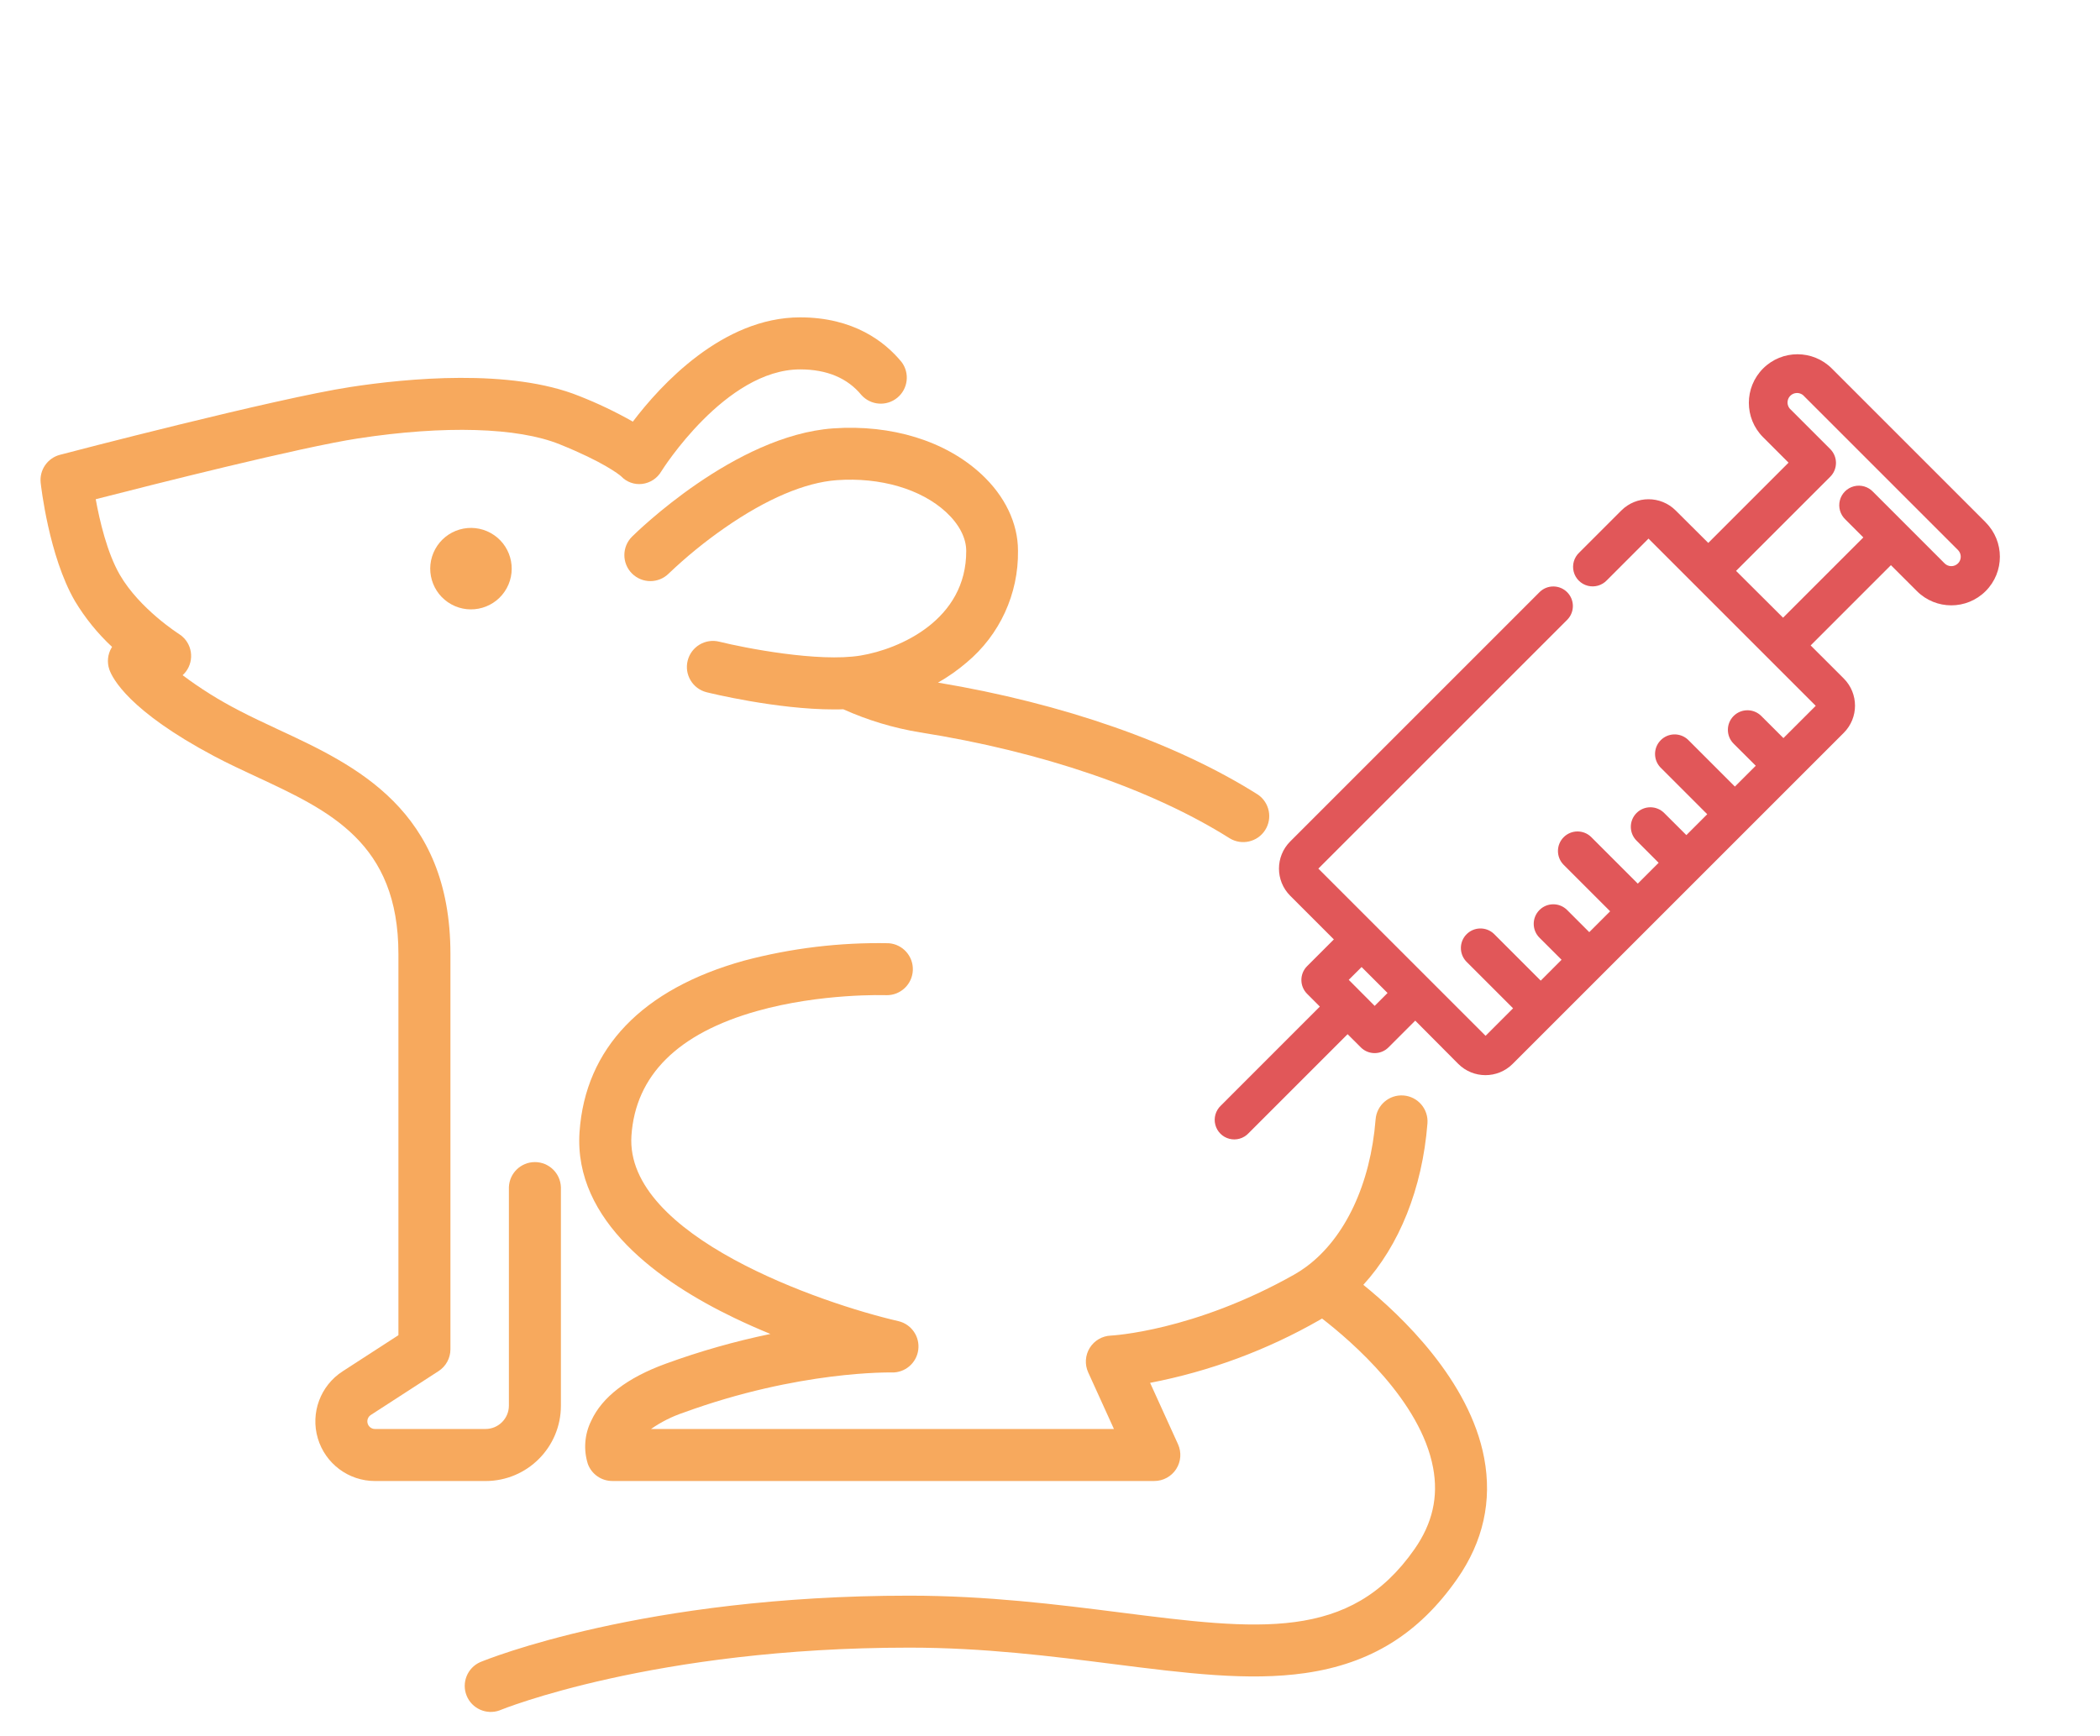
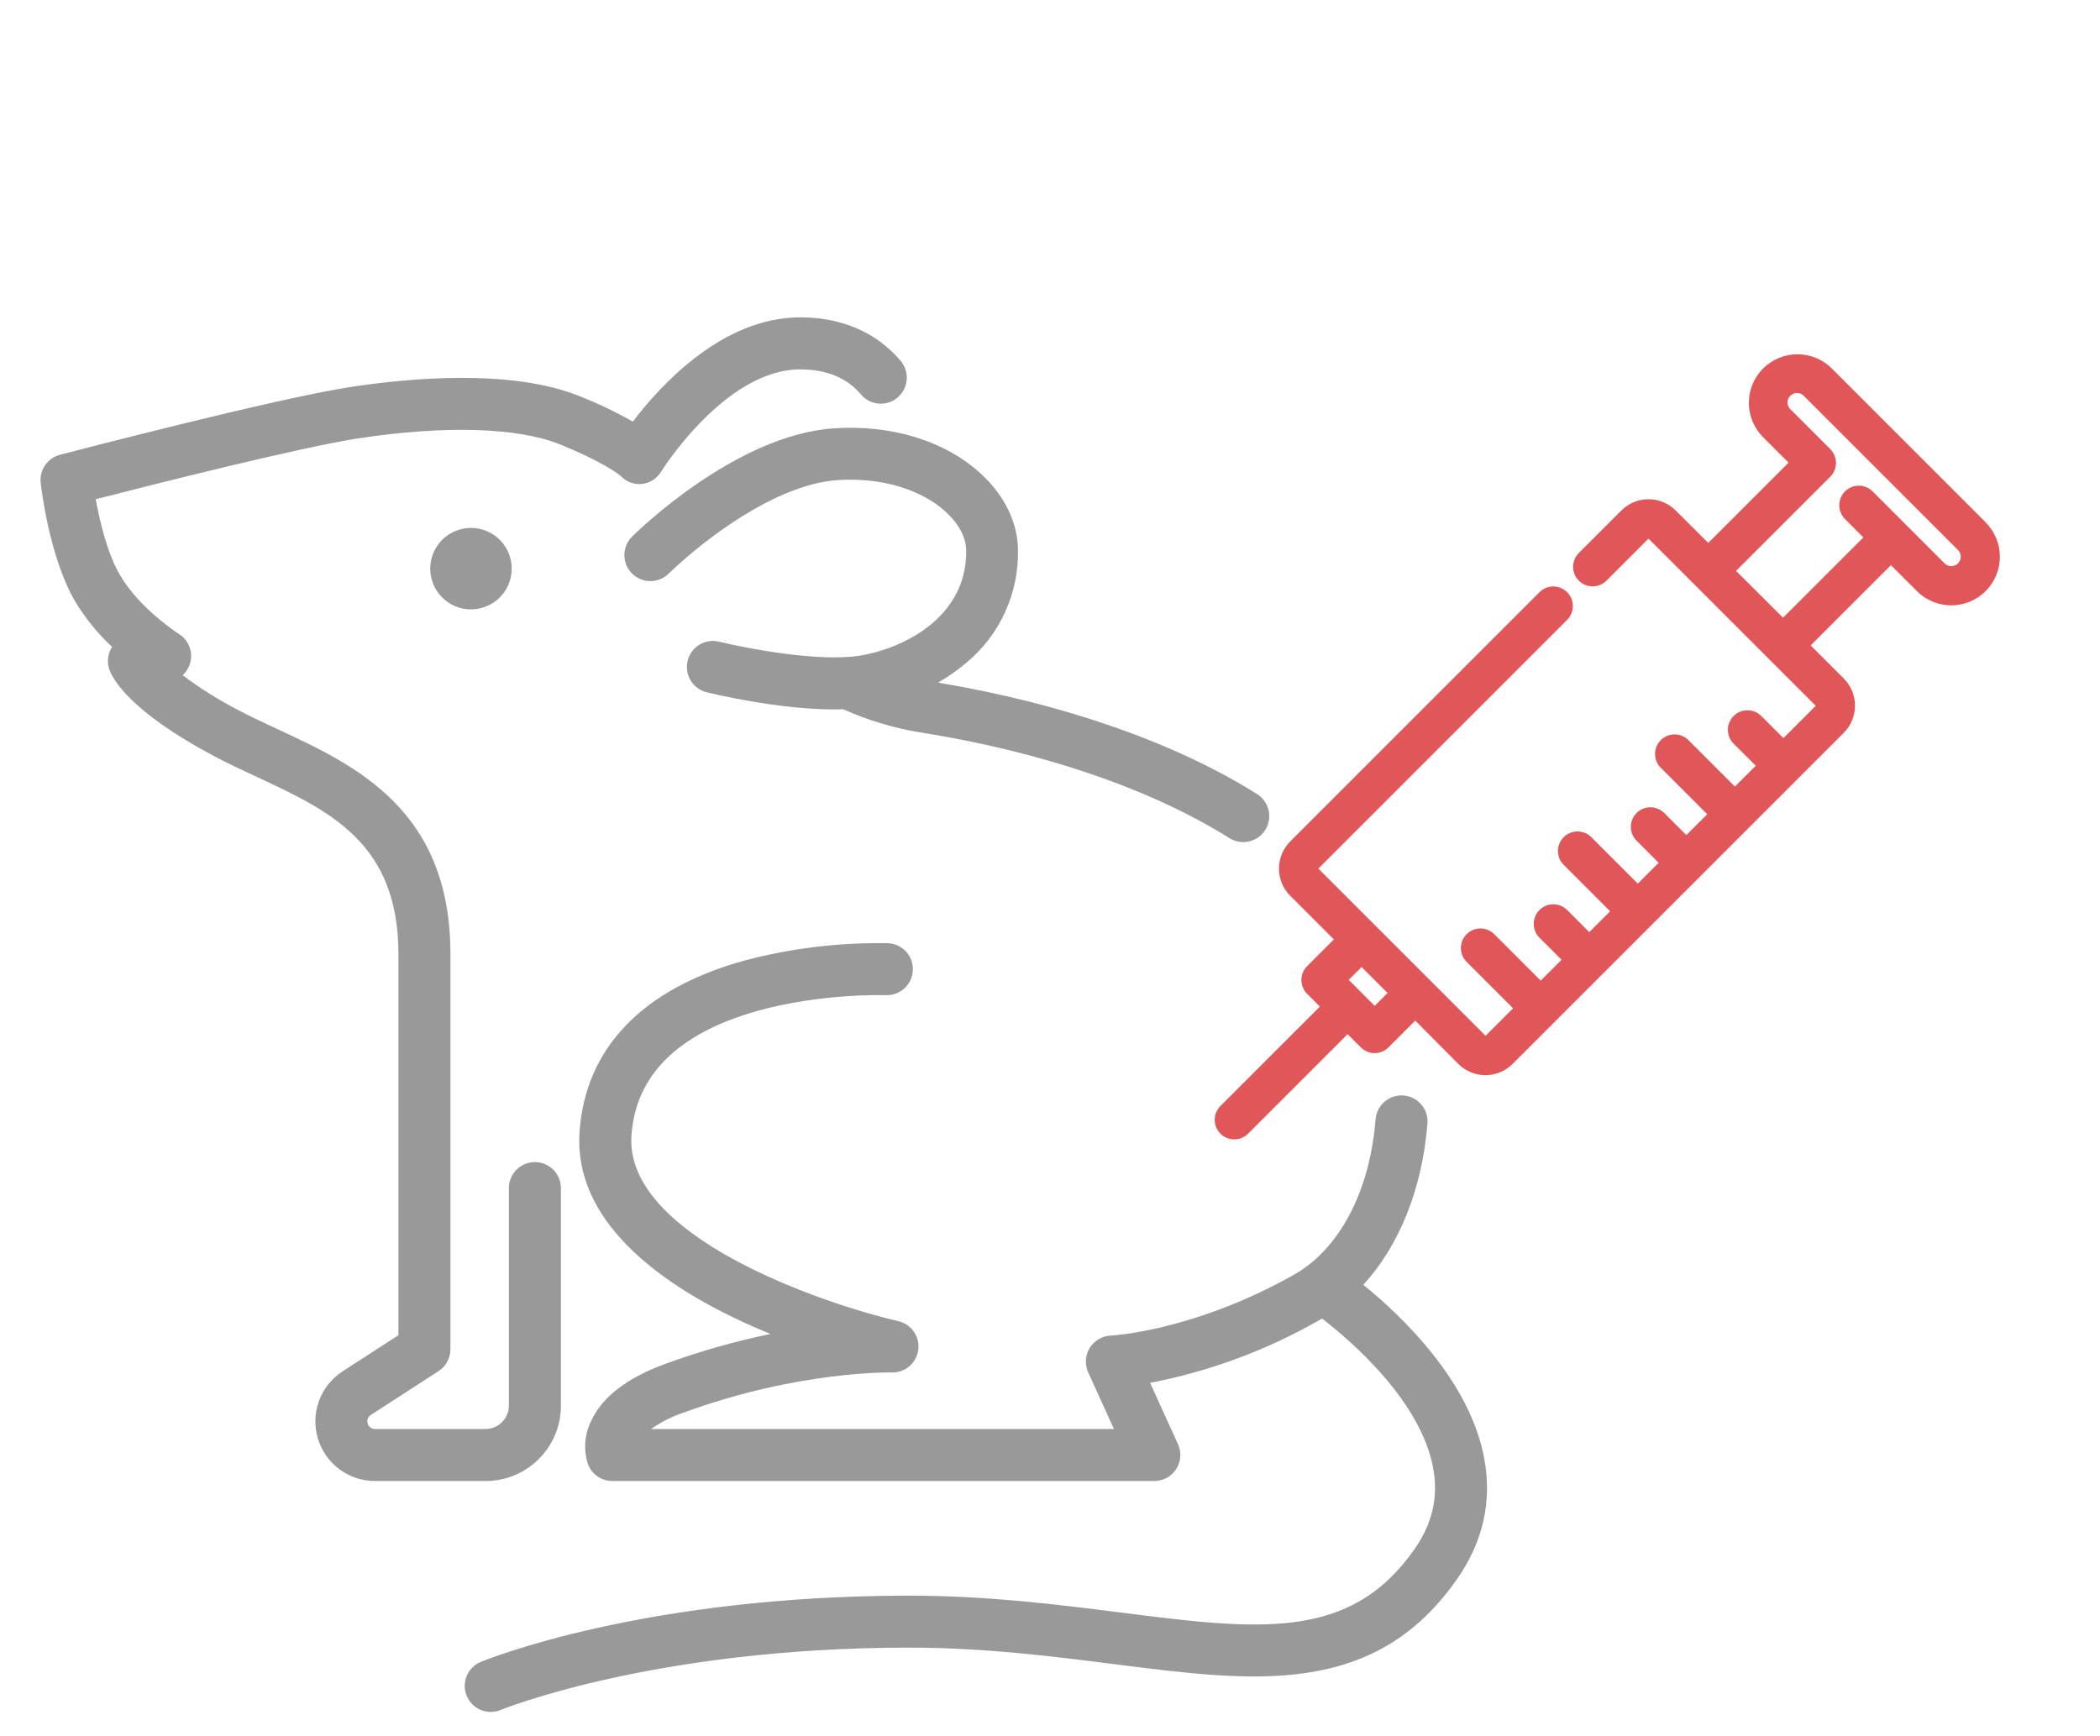
<svg xmlns="http://www.w3.org/2000/svg" width="627.86" height="519" viewBox="0 0 627.86 519">
  <path d="M593.68,156.19l-46-46a14.53,14.53,0,1,0-20.55,20.55l7.61,7.61-24,24L501,152.65a11.5,11.5,0,0,0-16.25,0l-12.6,12.6a5.85,5.85,0,1,0,8.27,8.27l12.45-12.46,50,50-9.66,9.65-6.62-6.61a5.85,5.85,0,0,0-8.27,8.28l6.62,6.6-6.24,6.23-14-14a5.85,5.85,0,0,0-8.27,8.27l14,14-6.24,6.24-6.63-6.61a5.84,5.84,0,1,0-8.26,8.27L495.9,258l-6.23,6.23-14-14a5.85,5.85,0,0,0-8.27,8.27l14,14-6.24,6.24-6.62-6.62a5.85,5.85,0,0,0-8.27,8.28l6.61,6.6-6.23,6.24-14-14a5.85,5.85,0,0,0-8.27,8.27l14,14-8.22,8.23-50-50,74.5-74.5a5.85,5.85,0,0,0-8.27-8.27l-74.64,74.65a11.49,11.49,0,0,0,0,16.24l13.05,13.05-8,8a5.85,5.85,0,0,0,0,8.27l3.81,3.82L365,330.62a5.85,5.85,0,1,0,8.27,8.27l29.64-29.64,3.95,3.95a5.85,5.85,0,0,0,8.27,0l8-8L436,318.14a11.5,11.5,0,0,0,16.25,0l99-99a11.5,11.5,0,0,0,0-16.25L541.35,193l24-24,7.77,7.76a14.53,14.53,0,0,0,20.55-20.55ZM411,300.79,403.25,293l3.84-3.83,7.76,7.76Zm174.4-132.32a2.83,2.83,0,0,1-4,0L560,147.06a5.85,5.85,0,1,0-8.27,8.27l5.37,5.38-24,24-14.05-14,28.16-28.15a5.85,5.85,0,0,0,0-8.27l-11.75-11.75a2.84,2.84,0,1,1,4-4l46,46A2.83,2.83,0,0,1,585.41,168.47Z" fill="#e15759" />
-   <path d="M407.61,384.2c10.72-11.71,17.63-28.73,19.17-48.26a7.77,7.77,0,0,0-15.5-1.22c-1.53,19.36-9.11,35.39-20.56,43.95l-.14.1a34.27,34.27,0,0,1-3.69,2.4c-30.09,16.95-54.54,18.2-54.76,18.21a7.78,7.78,0,0,0-6.78,11l7.7,16.94H194.63a38.42,38.42,0,0,1,9.74-4.91c34.61-12.63,62-12,62.24-12a7.78,7.78,0,0,0,2-15.35c-22.89-5.26-81.85-25.48-79.82-55.49,1.23-18,13.85-30.57,37.54-37.24,19.13-5.39,38.34-4.76,38.75-4.74a7.78,7.78,0,0,0,.62-15.54,156.93,156.93,0,0,0-43.24,5.21C192,295.73,175,313.45,173.27,338.5c-1.81,26.7,24.13,44.95,46.2,55.56,3.65,1.76,7.31,3.37,10.87,4.83a223.36,223.36,0,0,0-31.3,8.9c-11.47,4.18-19,9.93-22.28,17.08a17.29,17.29,0,0,0-1,12.9,7.78,7.78,0,0,0,7.29,5.09H345.12a7.78,7.78,0,0,0,7.08-11l-8.34-18.35a164.54,164.54,0,0,0,50.66-18.79l.75-.44c8.9,6.88,29.47,24.65,33.2,44.62,1.63,8.68-.18,16.64-5.54,24.31-19.3,27.68-46.71,24.21-88.2,18.94-18.55-2.35-39.58-5-62.87-5-79.43,0-126.34,19.07-128.3,19.88a7.78,7.78,0,0,0,5.82,14.42l.13-.06c.45-.19,46-18.7,122.35-18.7,22.31,0,42.82,2.6,60.91,4.9,21.76,2.76,40.54,5.14,57.44,2.71,19.57-2.81,34-11.76,45.47-28.18,7.76-11.13,10.48-23.28,8.06-36.12C439.39,412.82,419.05,393.47,407.61,384.2Z" fill="#f7a95d" />
-   <path d="M167.7,420.36V355a7.78,7.78,0,0,0-15.55,0v65.36a7,7,0,0,1-7,6.95H112.12a2.28,2.28,0,0,1-1.24-4.2L131.12,410a7.78,7.78,0,0,0,3.55-6.52V285.25c0-43.17-28.48-56.41-51.36-67.05-4.23-2-8.24-3.83-12-5.82a118.46,118.46,0,0,1-16.71-10.47,7.78,7.78,0,0,0,.51-11,8,8,0,0,0-1.64-1.36c-.12-.07-11.74-7.48-17.64-17.66-3.81-6.58-6.05-16.23-7.21-22.61,17-4.36,61.15-15.54,78.49-18.19,25.76-3.94,47.7-3.3,60.22,1.77,13,5.24,17.73,9,18.36,9.55a7.42,7.42,0,0,0,6.27,2.3,7.71,7.71,0,0,0,5.78-3.79c.18-.3,19.14-30.46,41.48-30.46,8,0,14.15,2.58,18.34,7.68a7.78,7.78,0,0,0,12-9.88c-5-6.09-14.35-13.36-30.35-13.36-23.2,0-41.76,20.29-50,31.18a124.89,124.89,0,0,0-16-7.64c-20.58-8.33-51.69-5.28-68.4-2.72C82.41,119.15,20.55,135.3,17.92,136a7.79,7.79,0,0,0-5.76,8.36c.1.89,2.45,21.92,10.22,35.34a63.26,63.26,0,0,0,11.13,13.75l-.14.21a7.79,7.79,0,0,0-.68,6.54c.92,2.66,5.89,12.41,31.34,25.92,4.11,2.18,8.49,4.22,12.72,6.19,21.79,10.13,42.37,19.7,42.37,52.95v114l-16.69,10.81a17.83,17.83,0,0,0,9.7,32.8H145.2A22.52,22.52,0,0,0,167.7,420.36Z" fill="#f7a95d" />
-   <path d="M249.07,128.1c-29.33,2.09-58.87,31.15-60.12,32.39a7.77,7.77,0,0,0,11,11h0a139.48,139.48,0,0,1,16.74-13.65c12.44-8.65,24-13.58,33.52-14.26,13-.92,25.2,2.66,32.67,9.58,3.83,3.55,6,7.65,6,11.56.1,20.59-19.82,29.37-31.6,31.31-12.56,2.07-34.73-2.29-42.21-4.14A7.77,7.77,0,1,0,211.25,207c1,.25,20.93,5.14,38.14,5.14.92,0,1.83,0,2.73-.05A92.6,92.6,0,0,0,275.07,219c36.41,5.74,69.29,17,92.57,31.67a7.78,7.78,0,0,0,8.42-13.08l-.12-.07c-24.39-15.39-58.21-27.2-95.5-33.4a54.07,54.07,0,0,0,8.55-6,42.72,42.72,0,0,0,15.37-33.44c0-8.25-3.93-16.38-10.95-22.89C282.69,131.84,266.53,126.87,249.07,128.1Z" fill="#f7a95d" />
-   <path d="M130.14,164.17a12.18,12.18,0,1,0,16.54-4.8h0A12.17,12.17,0,0,0,130.14,164.17Z" fill="#f7a95d" />
+   <path d="M407.61,384.2c10.72-11.71,17.63-28.73,19.17-48.26a7.77,7.77,0,0,0-15.5-1.22c-1.53,19.36-9.11,35.39-20.56,43.95l-.14.1a34.27,34.27,0,0,1-3.69,2.4c-30.09,16.95-54.54,18.2-54.76,18.21a7.78,7.78,0,0,0-6.78,11l7.7,16.94H194.63a38.42,38.42,0,0,1,9.74-4.91c34.61-12.63,62-12,62.24-12a7.78,7.78,0,0,0,2-15.35c-22.89-5.26-81.85-25.48-79.82-55.49,1.23-18,13.85-30.57,37.54-37.24,19.13-5.39,38.34-4.76,38.75-4.74a7.78,7.78,0,0,0,.62-15.54,156.93,156.93,0,0,0-43.24,5.21C192,295.73,175,313.45,173.27,338.5c-1.81,26.7,24.13,44.95,46.2,55.56,3.65,1.76,7.31,3.37,10.87,4.83a223.36,223.36,0,0,0-31.3,8.9c-11.47,4.18-19,9.93-22.28,17.08a17.29,17.29,0,0,0-1,12.9,7.78,7.78,0,0,0,7.29,5.09H345.12a7.78,7.78,0,0,0,7.08-11l-8.34-18.35a164.54,164.54,0,0,0,50.66-18.79l.75-.44c8.9,6.88,29.47,24.65,33.2,44.62,1.63,8.68-.18,16.64-5.54,24.31-19.3,27.68-46.71,24.21-88.2,18.94-18.55-2.35-39.58-5-62.87-5-79.43,0-126.34,19.07-128.3,19.88a7.78,7.78,0,0,0,5.82,14.42l.13-.06c.45-.19,46-18.7,122.35-18.7,22.31,0,42.82,2.6,60.91,4.9,21.76,2.76,40.54,5.14,57.44,2.71,19.57-2.81,34-11.76,45.47-28.18,7.76-11.13,10.48-23.28,8.06-36.12C439.39,412.82,419.05,393.47,407.61,384.2Z" fill="#999" />
+   <path d="M167.7,420.36V355a7.78,7.78,0,0,0-15.55,0v65.36a7,7,0,0,1-7,6.95H112.12a2.28,2.28,0,0,1-1.24-4.2L131.12,410a7.78,7.78,0,0,0,3.55-6.52V285.25c0-43.17-28.48-56.41-51.36-67.05-4.23-2-8.24-3.83-12-5.82a118.46,118.46,0,0,1-16.71-10.47,7.78,7.78,0,0,0,.51-11,8,8,0,0,0-1.64-1.36c-.12-.07-11.74-7.48-17.64-17.66-3.81-6.58-6.05-16.23-7.21-22.61,17-4.36,61.15-15.54,78.49-18.19,25.76-3.94,47.7-3.3,60.22,1.77,13,5.24,17.73,9,18.36,9.55a7.42,7.42,0,0,0,6.27,2.3,7.71,7.71,0,0,0,5.78-3.79c.18-.3,19.14-30.46,41.48-30.46,8,0,14.15,2.58,18.34,7.68a7.78,7.78,0,0,0,12-9.88c-5-6.09-14.35-13.36-30.35-13.36-23.2,0-41.76,20.29-50,31.18a124.89,124.89,0,0,0-16-7.64c-20.58-8.33-51.69-5.28-68.4-2.72C82.41,119.15,20.55,135.3,17.92,136a7.79,7.79,0,0,0-5.76,8.36c.1.89,2.45,21.92,10.22,35.34a63.26,63.26,0,0,0,11.13,13.75l-.14.21a7.79,7.79,0,0,0-.68,6.54c.92,2.66,5.89,12.41,31.34,25.92,4.11,2.18,8.49,4.22,12.72,6.19,21.79,10.13,42.37,19.7,42.37,52.95v114l-16.69,10.81a17.83,17.83,0,0,0,9.7,32.8H145.2A22.52,22.52,0,0,0,167.7,420.36Z" fill="#999" />
+   <path d="M249.07,128.1c-29.33,2.09-58.87,31.15-60.12,32.39a7.77,7.77,0,0,0,11,11h0a139.48,139.48,0,0,1,16.74-13.65c12.44-8.65,24-13.58,33.52-14.26,13-.92,25.2,2.66,32.67,9.58,3.83,3.55,6,7.65,6,11.56.1,20.59-19.82,29.37-31.6,31.31-12.56,2.07-34.73-2.29-42.21-4.14A7.77,7.77,0,1,0,211.25,207c1,.25,20.93,5.14,38.14,5.14.92,0,1.83,0,2.73-.05A92.6,92.6,0,0,0,275.07,219c36.41,5.74,69.29,17,92.57,31.67a7.78,7.78,0,0,0,8.42-13.08l-.12-.07c-24.39-15.39-58.21-27.2-95.5-33.4a54.07,54.07,0,0,0,8.55-6,42.72,42.72,0,0,0,15.37-33.44c0-8.25-3.93-16.38-10.95-22.89C282.69,131.84,266.53,126.87,249.07,128.1Z" fill="#999" />
+   <path d="M130.14,164.17a12.18,12.18,0,1,0,16.54-4.8h0A12.17,12.17,0,0,0,130.14,164.17Z" fill="#999" />
</svg>
